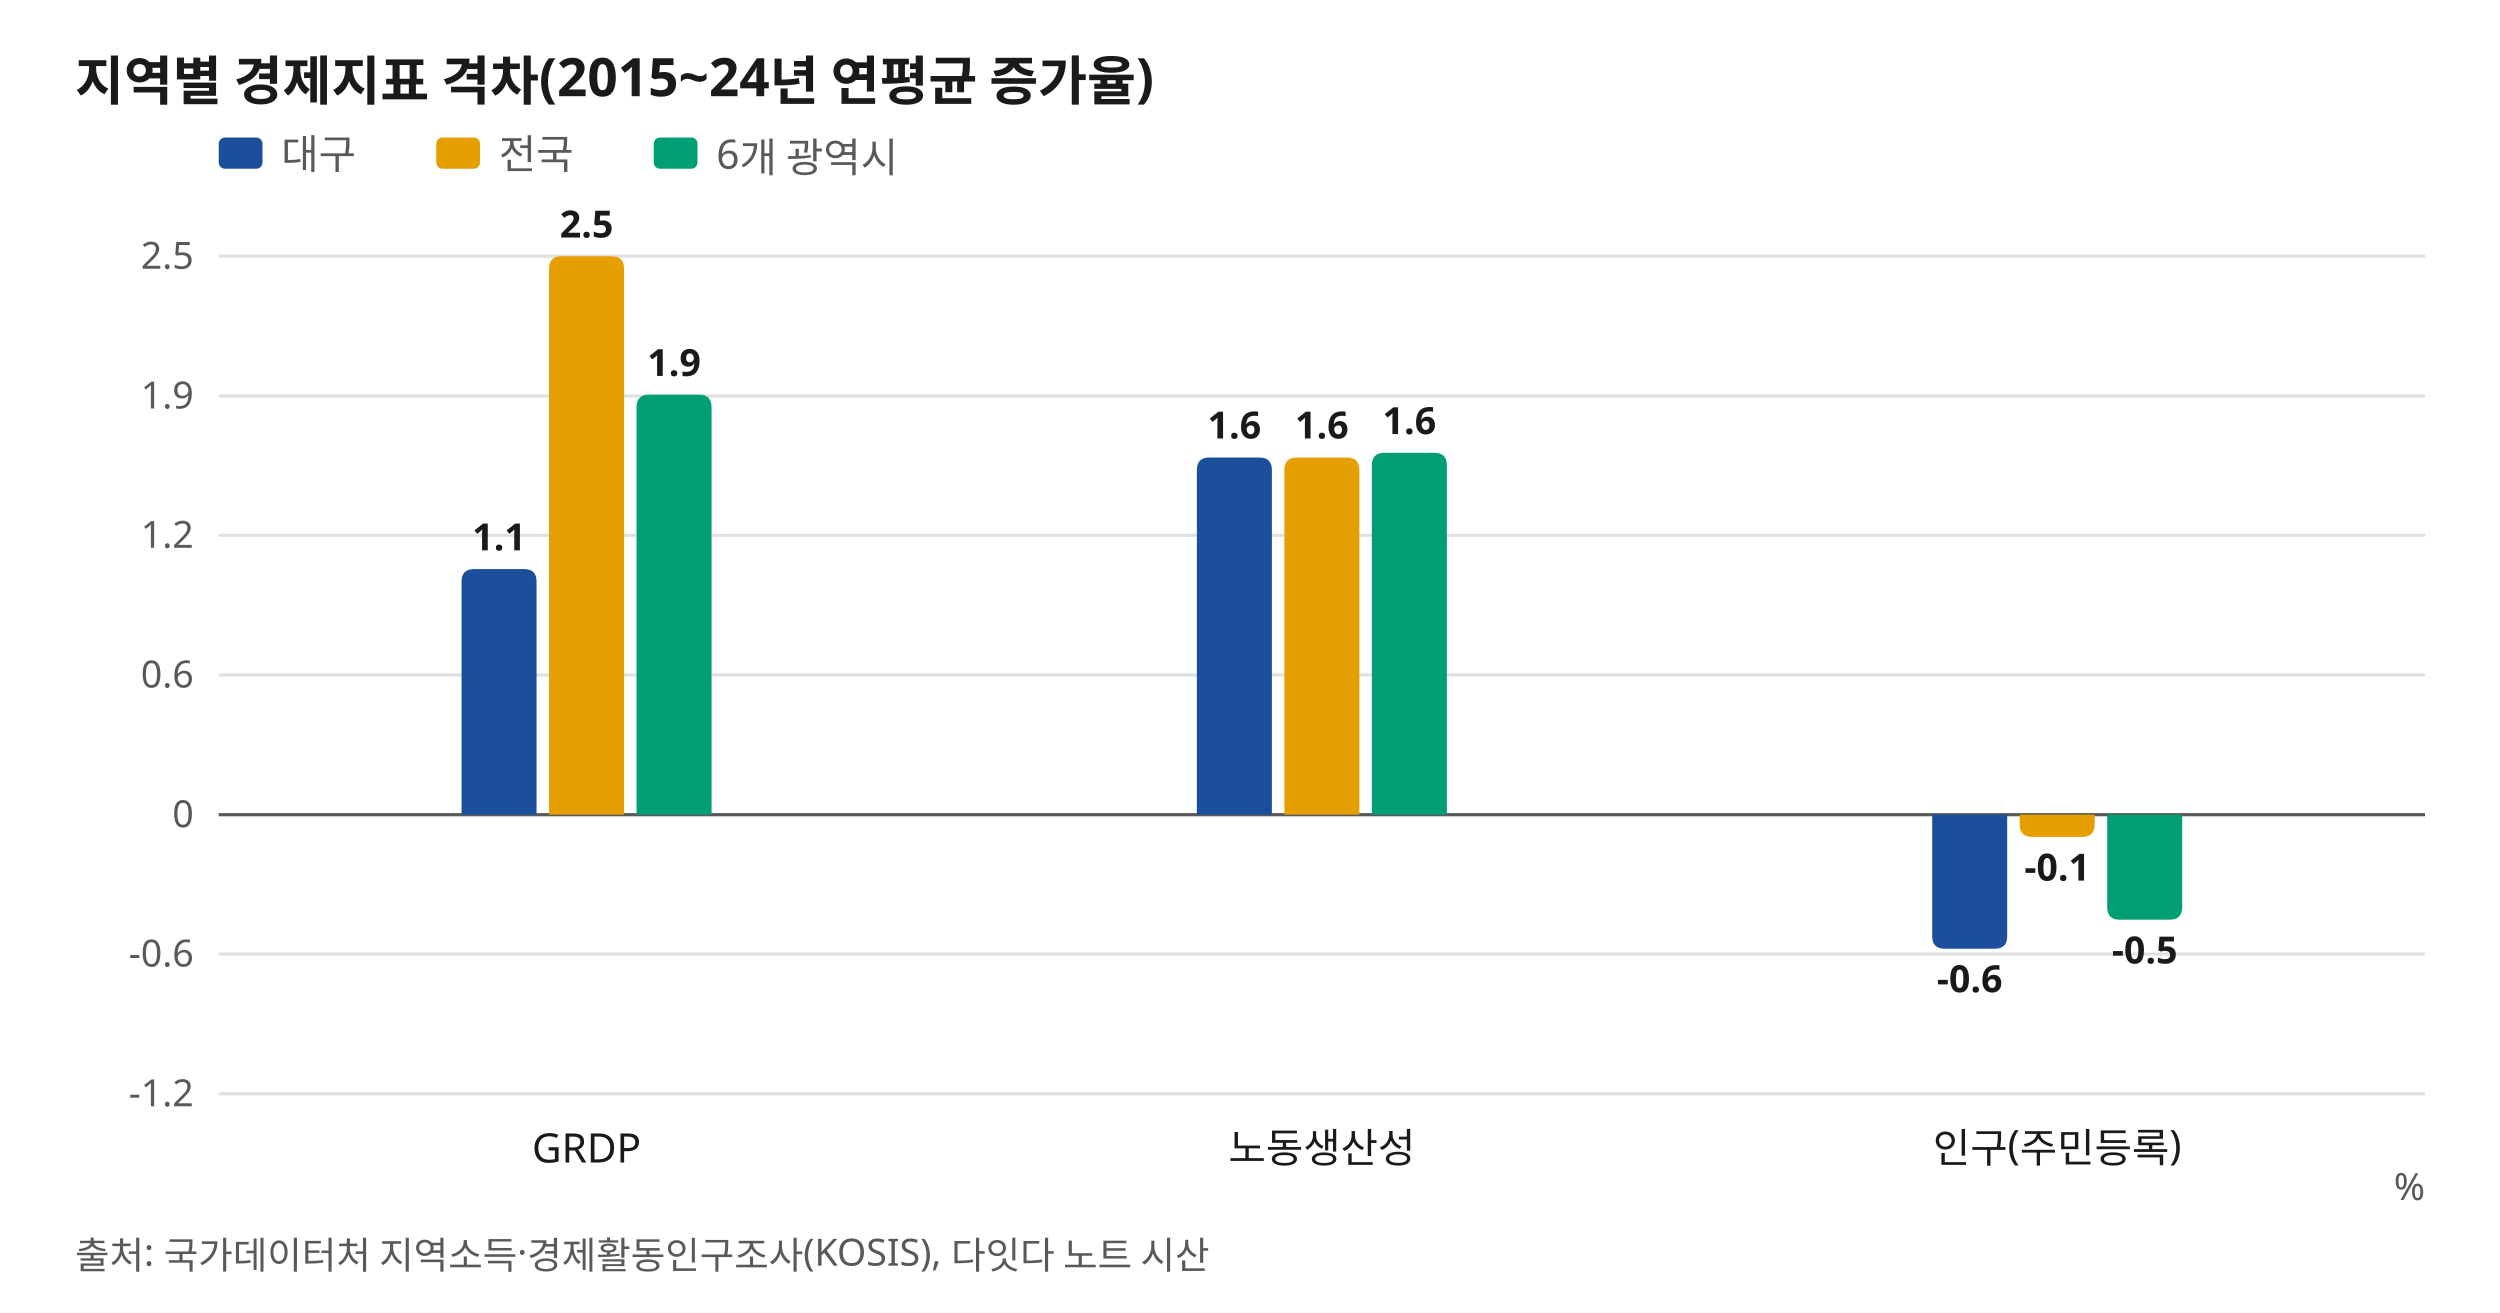
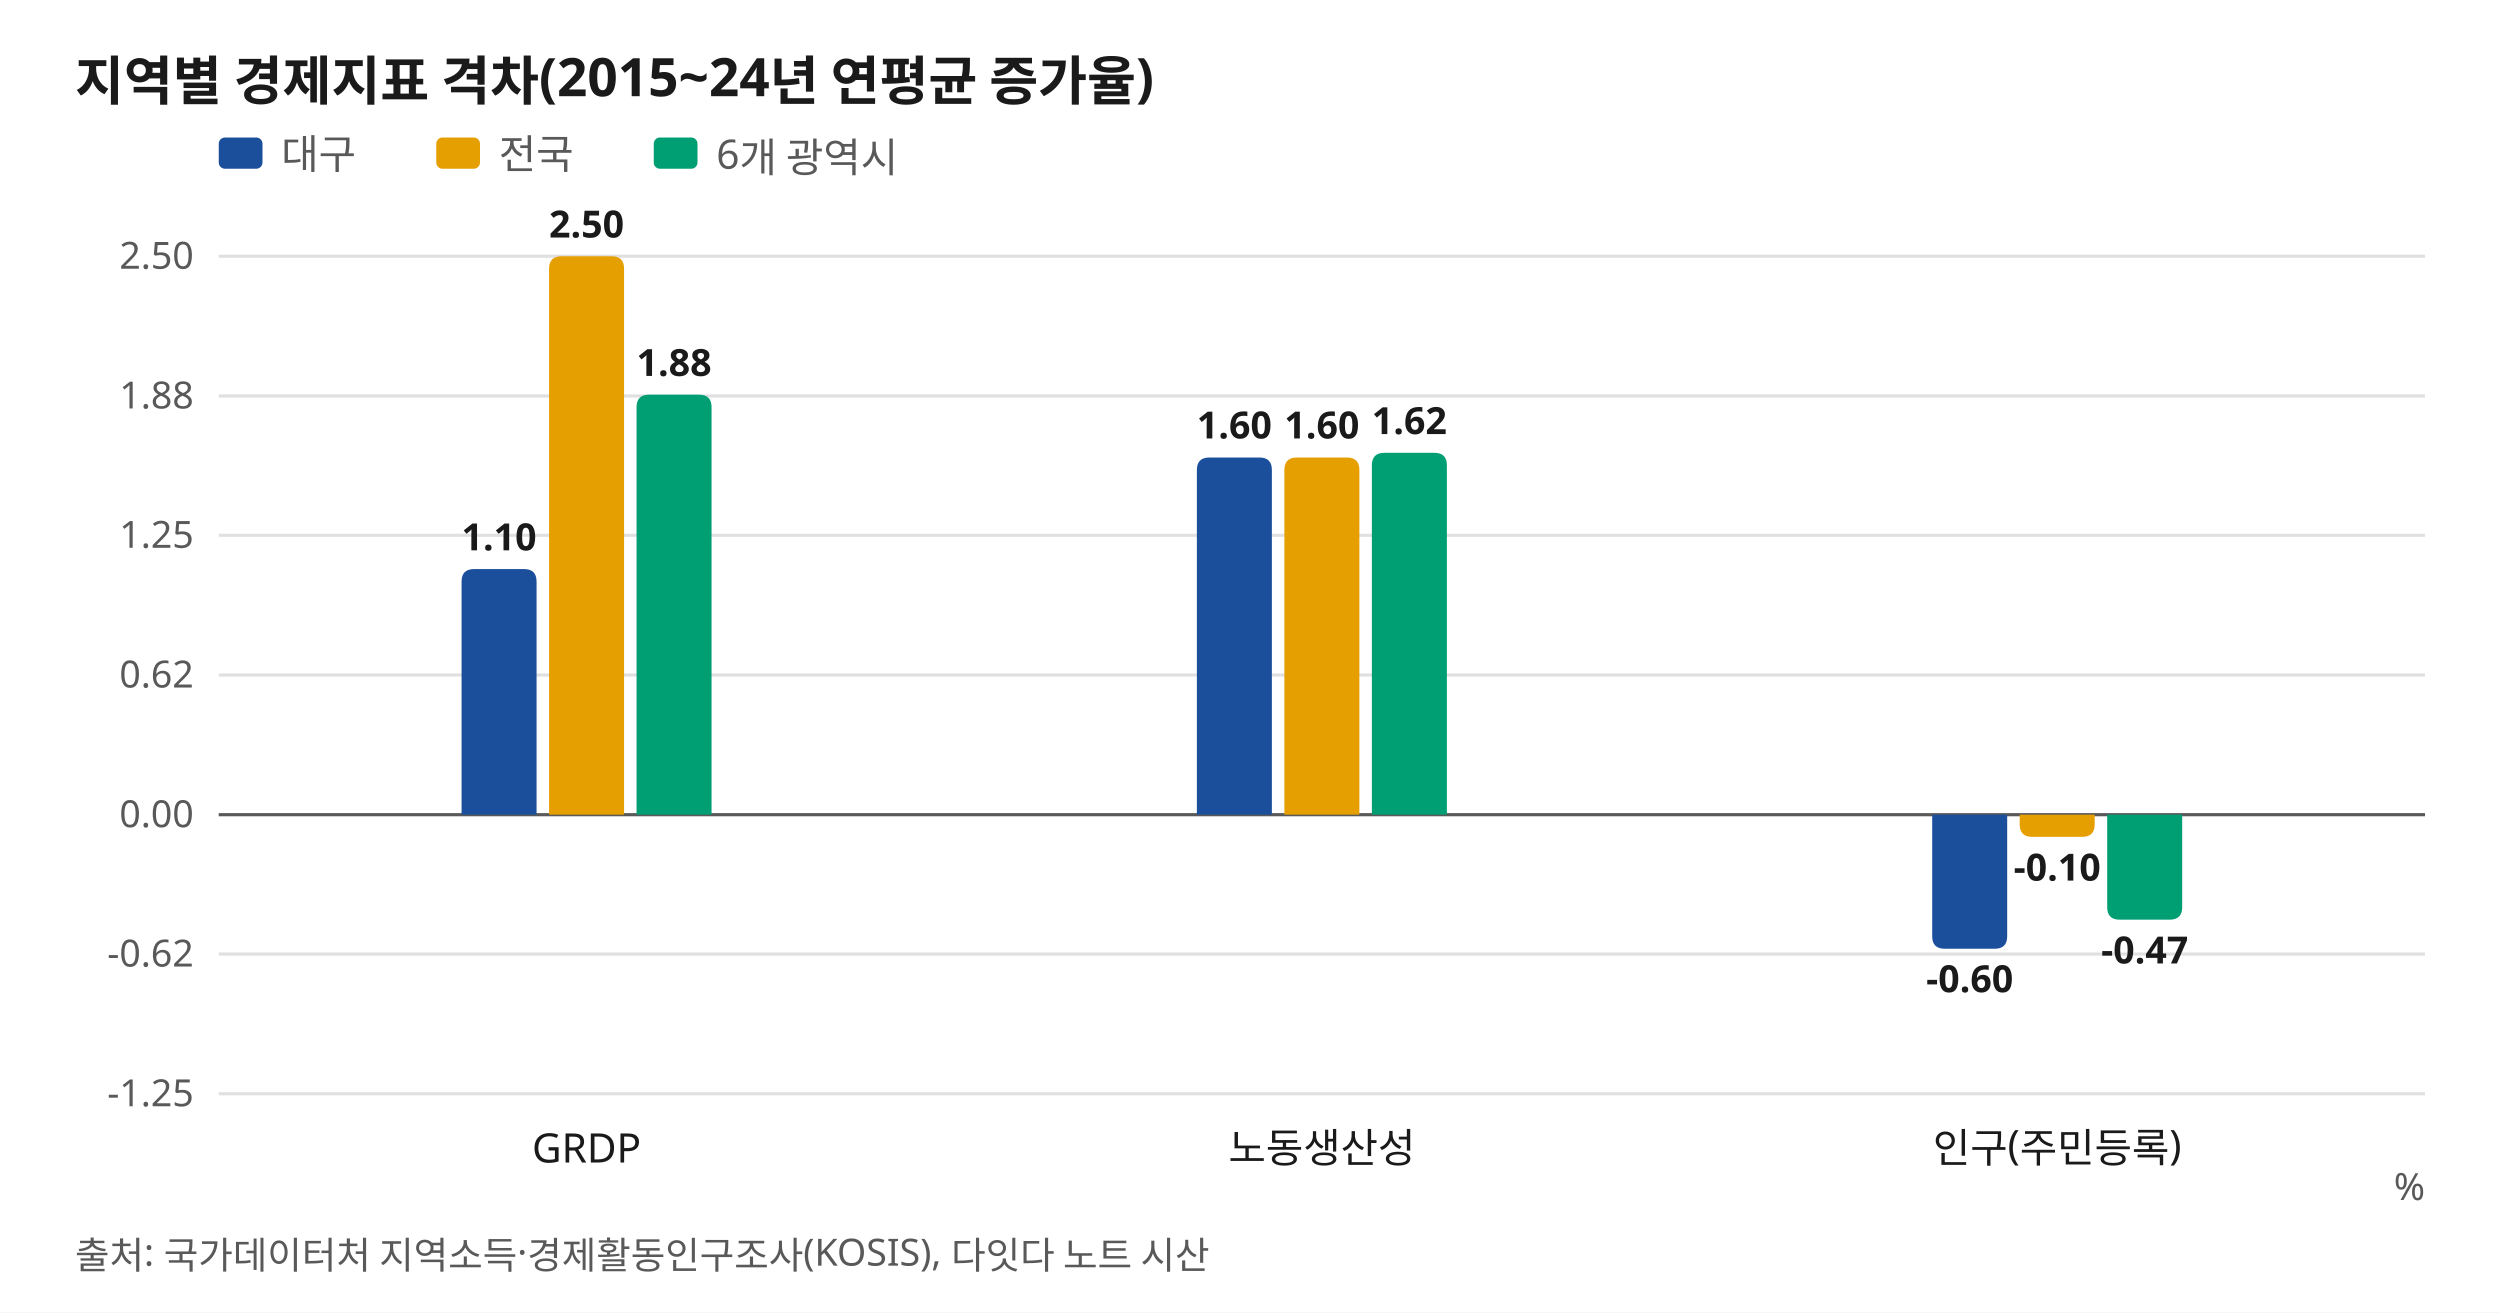
<svg xmlns="http://www.w3.org/2000/svg" width="800" height="420" viewBox="0 0 800 420" role="img" aria-label="지역별 경제지표 격차(2015~24년 연평균 증가율)">
  <rect width="800" height="420" fill="#ffffff" />
  <text x="24.0" y="32.0" font-size="17" fill="#1a1a1a" text-anchor="start" font-weight="700" font-family="'Pretendard Variable',Pretendard,'Malgun Gothic','Apple SD Gothic Neo',sans-serif">지역별 경제지표 격차(2015~24년 연평균 증가율)</text>
  <rect x="70" y="44" width="14" height="10" rx="2" fill="#1B4F9B" />
  <text x="90.0" y="54.0" font-size="13" fill="#595959" text-anchor="start" font-weight="400" font-family="'Pretendard Variable',Pretendard,'Malgun Gothic','Apple SD Gothic Neo',sans-serif">대구</text>
  <rect x="139.6" y="44" width="14" height="10" rx="2" fill="#E69F00" />
  <text x="159.6" y="54.0" font-size="13" fill="#595959" text-anchor="start" font-weight="400" font-family="'Pretendard Variable',Pretendard,'Malgun Gothic','Apple SD Gothic Neo',sans-serif">전국</text>
  <rect x="209.2" y="44" width="14" height="10" rx="2" fill="#009E73" />
  <text x="229.2" y="54.0" font-size="13" fill="#595959" text-anchor="start" font-weight="400" font-family="'Pretendard Variable',Pretendard,'Malgun Gothic','Apple SD Gothic Neo',sans-serif">6개 광역시</text>
  <line x1="70" y1="350.0" x2="776" y2="350.0" stroke="#e0e0e0" stroke-width="1" />
-   <text x="62.0" y="354.0" font-size="12" fill="#595959" text-anchor="end" font-weight="400" font-family="'Pretendard Variable',Pretendard,'Malgun Gothic','Apple SD Gothic Neo',sans-serif">-1.2</text>
+   <text x="62.0" y="354.0" font-size="12" fill="#595959" text-anchor="end" font-weight="400" font-family="'Pretendard Variable',Pretendard,'Malgun Gothic','Apple SD Gothic Neo',sans-serif">-1.25</text>
  <line x1="70" y1="305.3" x2="776" y2="305.3" stroke="#e0e0e0" stroke-width="1" />
-   <text x="62.0" y="309.3" font-size="12" fill="#595959" text-anchor="end" font-weight="400" font-family="'Pretendard Variable',Pretendard,'Malgun Gothic','Apple SD Gothic Neo',sans-serif">-0.6</text>
+   <text x="62.0" y="309.3" font-size="12" fill="#595959" text-anchor="end" font-weight="400" font-family="'Pretendard Variable',Pretendard,'Malgun Gothic','Apple SD Gothic Neo',sans-serif">-0.62</text>
  <line x1="70" y1="260.7" x2="776" y2="260.7" stroke="#e0e0e0" stroke-width="1" />
-   <text x="62.0" y="264.7" font-size="12" fill="#595959" text-anchor="end" font-weight="400" font-family="'Pretendard Variable',Pretendard,'Malgun Gothic','Apple SD Gothic Neo',sans-serif">0</text>
+   <text x="62.0" y="264.7" font-size="12" fill="#595959" text-anchor="end" font-weight="400" font-family="'Pretendard Variable',Pretendard,'Malgun Gothic','Apple SD Gothic Neo',sans-serif">0.00</text>
  <line x1="70" y1="216.0" x2="776" y2="216.0" stroke="#e0e0e0" stroke-width="1" />
-   <text x="62.0" y="220.0" font-size="12" fill="#595959" text-anchor="end" font-weight="400" font-family="'Pretendard Variable',Pretendard,'Malgun Gothic','Apple SD Gothic Neo',sans-serif">0.6</text>
+   <text x="62.0" y="220.0" font-size="12" fill="#595959" text-anchor="end" font-weight="400" font-family="'Pretendard Variable',Pretendard,'Malgun Gothic','Apple SD Gothic Neo',sans-serif">0.62</text>
  <line x1="70" y1="171.3" x2="776" y2="171.3" stroke="#e0e0e0" stroke-width="1" />
-   <text x="62.0" y="175.3" font-size="12" fill="#595959" text-anchor="end" font-weight="400" font-family="'Pretendard Variable',Pretendard,'Malgun Gothic','Apple SD Gothic Neo',sans-serif">1.2</text>
+   <text x="62.0" y="175.3" font-size="12" fill="#595959" text-anchor="end" font-weight="400" font-family="'Pretendard Variable',Pretendard,'Malgun Gothic','Apple SD Gothic Neo',sans-serif">1.25</text>
  <line x1="70" y1="126.7" x2="776" y2="126.7" stroke="#e0e0e0" stroke-width="1" />
-   <text x="62.0" y="130.7" font-size="12" fill="#595959" text-anchor="end" font-weight="400" font-family="'Pretendard Variable',Pretendard,'Malgun Gothic','Apple SD Gothic Neo',sans-serif">1.9</text>
+   <text x="62.0" y="130.7" font-size="12" fill="#595959" text-anchor="end" font-weight="400" font-family="'Pretendard Variable',Pretendard,'Malgun Gothic','Apple SD Gothic Neo',sans-serif">1.88</text>
  <line x1="70" y1="82.0" x2="776" y2="82.0" stroke="#e0e0e0" stroke-width="1" />
-   <text x="62.0" y="86.0" font-size="12" fill="#595959" text-anchor="end" font-weight="400" font-family="'Pretendard Variable',Pretendard,'Malgun Gothic','Apple SD Gothic Neo',sans-serif">2.5</text>
+   <text x="62.0" y="86.0" font-size="12" fill="#595959" text-anchor="end" font-weight="400" font-family="'Pretendard Variable',Pretendard,'Malgun Gothic','Apple SD Gothic Neo',sans-serif">2.50</text>
  <line x1="70" y1="260.7" x2="776" y2="260.7" stroke="#595959" stroke-width="1" />
  <path d="M147.7,260.7 v-74.6 q0,-4 4,-4 h16.0 q4,0 4,4 v74.6 z" fill="#1B4F9B" />
-   <text x="159.7" y="176.1" font-size="12" fill="#1a1a1a" text-anchor="middle" font-weight="600" font-family="'Pretendard Variable',Pretendard,'Malgun Gothic','Apple SD Gothic Neo',sans-serif">1.1</text>
+   <text x="159.7" y="176.1" font-size="12" fill="#1a1a1a" text-anchor="middle" font-weight="600" font-family="'Pretendard Variable',Pretendard,'Malgun Gothic','Apple SD Gothic Neo',sans-serif">1.10</text>
  <path d="M175.7,260.7 v-174.7 q0,-4 4,-4 h16.0 q4,0 4,4 v174.7 z" fill="#E69F00" />
-   <text x="187.7" y="76.0" font-size="12" fill="#1a1a1a" text-anchor="middle" font-weight="600" font-family="'Pretendard Variable',Pretendard,'Malgun Gothic','Apple SD Gothic Neo',sans-serif">2.5</text>
+   <text x="187.7" y="76.0" font-size="12" fill="#1a1a1a" text-anchor="middle" font-weight="600" font-family="'Pretendard Variable',Pretendard,'Malgun Gothic','Apple SD Gothic Neo',sans-serif">2.50</text>
  <path d="M203.7,260.7 v-130.4 q0,-4 4,-4 h16.0 q4,0 4,4 v130.4 z" fill="#009E73" />
-   <text x="215.7" y="120.3" font-size="12" fill="#1a1a1a" text-anchor="middle" font-weight="600" font-family="'Pretendard Variable',Pretendard,'Malgun Gothic','Apple SD Gothic Neo',sans-serif">1.9</text>
+   <text x="215.7" y="120.3" font-size="12" fill="#1a1a1a" text-anchor="middle" font-weight="600" font-family="'Pretendard Variable',Pretendard,'Malgun Gothic','Apple SD Gothic Neo',sans-serif">1.88</text>
  <text x="187.7" y="372.0" font-size="13" fill="#1a1a1a" text-anchor="middle" font-weight="400" font-family="'Pretendard Variable',Pretendard,'Malgun Gothic','Apple SD Gothic Neo',sans-serif">GRDP</text>
  <path d="M383.0,260.7 v-110.3 q0,-4 4,-4 h16.0 q4,0 4,4 v110.3 z" fill="#1B4F9B" />
-   <text x="395.0" y="140.3" font-size="12" fill="#1a1a1a" text-anchor="middle" font-weight="600" font-family="'Pretendard Variable',Pretendard,'Malgun Gothic','Apple SD Gothic Neo',sans-serif">1.6</text>
+   <text x="395.0" y="140.3" font-size="12" fill="#1a1a1a" text-anchor="middle" font-weight="600" font-family="'Pretendard Variable',Pretendard,'Malgun Gothic','Apple SD Gothic Neo',sans-serif">1.60</text>
  <path d="M411.0,260.7 v-110.3 q0,-4 4,-4 h16.0 q4,0 4,4 v110.3 z" fill="#E69F00" />
-   <text x="423.0" y="140.3" font-size="12" fill="#1a1a1a" text-anchor="middle" font-weight="600" font-family="'Pretendard Variable',Pretendard,'Malgun Gothic','Apple SD Gothic Neo',sans-serif">1.6</text>
+   <text x="423.0" y="140.3" font-size="12" fill="#1a1a1a" text-anchor="middle" font-weight="600" font-family="'Pretendard Variable',Pretendard,'Malgun Gothic','Apple SD Gothic Neo',sans-serif">1.60</text>
  <path d="M439.0,260.7 v-111.8 q0,-4 4,-4 h16.0 q4,0 4,4 v111.8 z" fill="#009E73" />
-   <text x="451.0" y="138.9" font-size="12" fill="#1a1a1a" text-anchor="middle" font-weight="600" font-family="'Pretendard Variable',Pretendard,'Malgun Gothic','Apple SD Gothic Neo',sans-serif">1.6</text>
+   <text x="451.0" y="138.9" font-size="12" fill="#1a1a1a" text-anchor="middle" font-weight="600" font-family="'Pretendard Variable',Pretendard,'Malgun Gothic','Apple SD Gothic Neo',sans-serif">1.62</text>
  <text x="423.0" y="372.0" font-size="13" fill="#1a1a1a" text-anchor="middle" font-weight="400" font-family="'Pretendard Variable',Pretendard,'Malgun Gothic','Apple SD Gothic Neo',sans-serif">노동생산성</text>
  <path d="M618.3,260.7 v38.9 q0,4 4,4 h16.0 q4,0 4,-4 v-38.9 z" fill="#1B4F9B" />
-   <text x="630.3" y="317.5" font-size="12" fill="#1a1a1a" text-anchor="middle" font-weight="600" font-family="'Pretendard Variable',Pretendard,'Malgun Gothic','Apple SD Gothic Neo',sans-serif">-0.6</text>
+   <text x="630.3" y="317.5" font-size="12" fill="#1a1a1a" text-anchor="middle" font-weight="600" font-family="'Pretendard Variable',Pretendard,'Malgun Gothic','Apple SD Gothic Neo',sans-serif">-0.60</text>
  <path d="M646.3,260.7 v3.1 q0,4 4,4 h16.0 q4,0 4,-4 v-3.1 z" fill="#E69F00" />
-   <text x="658.3" y="281.8" font-size="12" fill="#1a1a1a" text-anchor="middle" font-weight="600" font-family="'Pretendard Variable',Pretendard,'Malgun Gothic','Apple SD Gothic Neo',sans-serif">-0.1</text>
+   <text x="658.3" y="281.8" font-size="12" fill="#1a1a1a" text-anchor="middle" font-weight="600" font-family="'Pretendard Variable',Pretendard,'Malgun Gothic','Apple SD Gothic Neo',sans-serif">-0.10</text>
  <path d="M674.3,260.7 v29.6 q0,4 4,4 h16.0 q4,0 4,-4 v-29.6 z" fill="#009E73" />
-   <text x="686.3" y="308.3" font-size="12" fill="#1a1a1a" text-anchor="middle" font-weight="600" font-family="'Pretendard Variable',Pretendard,'Malgun Gothic','Apple SD Gothic Neo',sans-serif">-0.5</text>
+   <text x="686.3" y="308.3" font-size="12" fill="#1a1a1a" text-anchor="middle" font-weight="600" font-family="'Pretendard Variable',Pretendard,'Malgun Gothic','Apple SD Gothic Neo',sans-serif">-0.47</text>
  <text x="658.3" y="372.0" font-size="13" fill="#1a1a1a" text-anchor="middle" font-weight="400" font-family="'Pretendard Variable',Pretendard,'Malgun Gothic','Apple SD Gothic Neo',sans-serif">인구(주민등록)</text>
  <text x="776.0" y="384.0" font-size="12" fill="#595959" text-anchor="end" font-weight="400" font-family="'Pretendard Variable',Pretendard,'Malgun Gothic','Apple SD Gothic Neo',sans-serif">%</text>
  <text x="24.0" y="406.0" font-size="12" fill="#595959" text-anchor="start" font-weight="400" font-family="'Pretendard Variable',Pretendard,'Malgun Gothic','Apple SD Gothic Neo',sans-serif">출처: 국가데이터처 지역소득·경제활동인구조사(KOSIS), 다잇다 노트 시산</text>
</svg>
